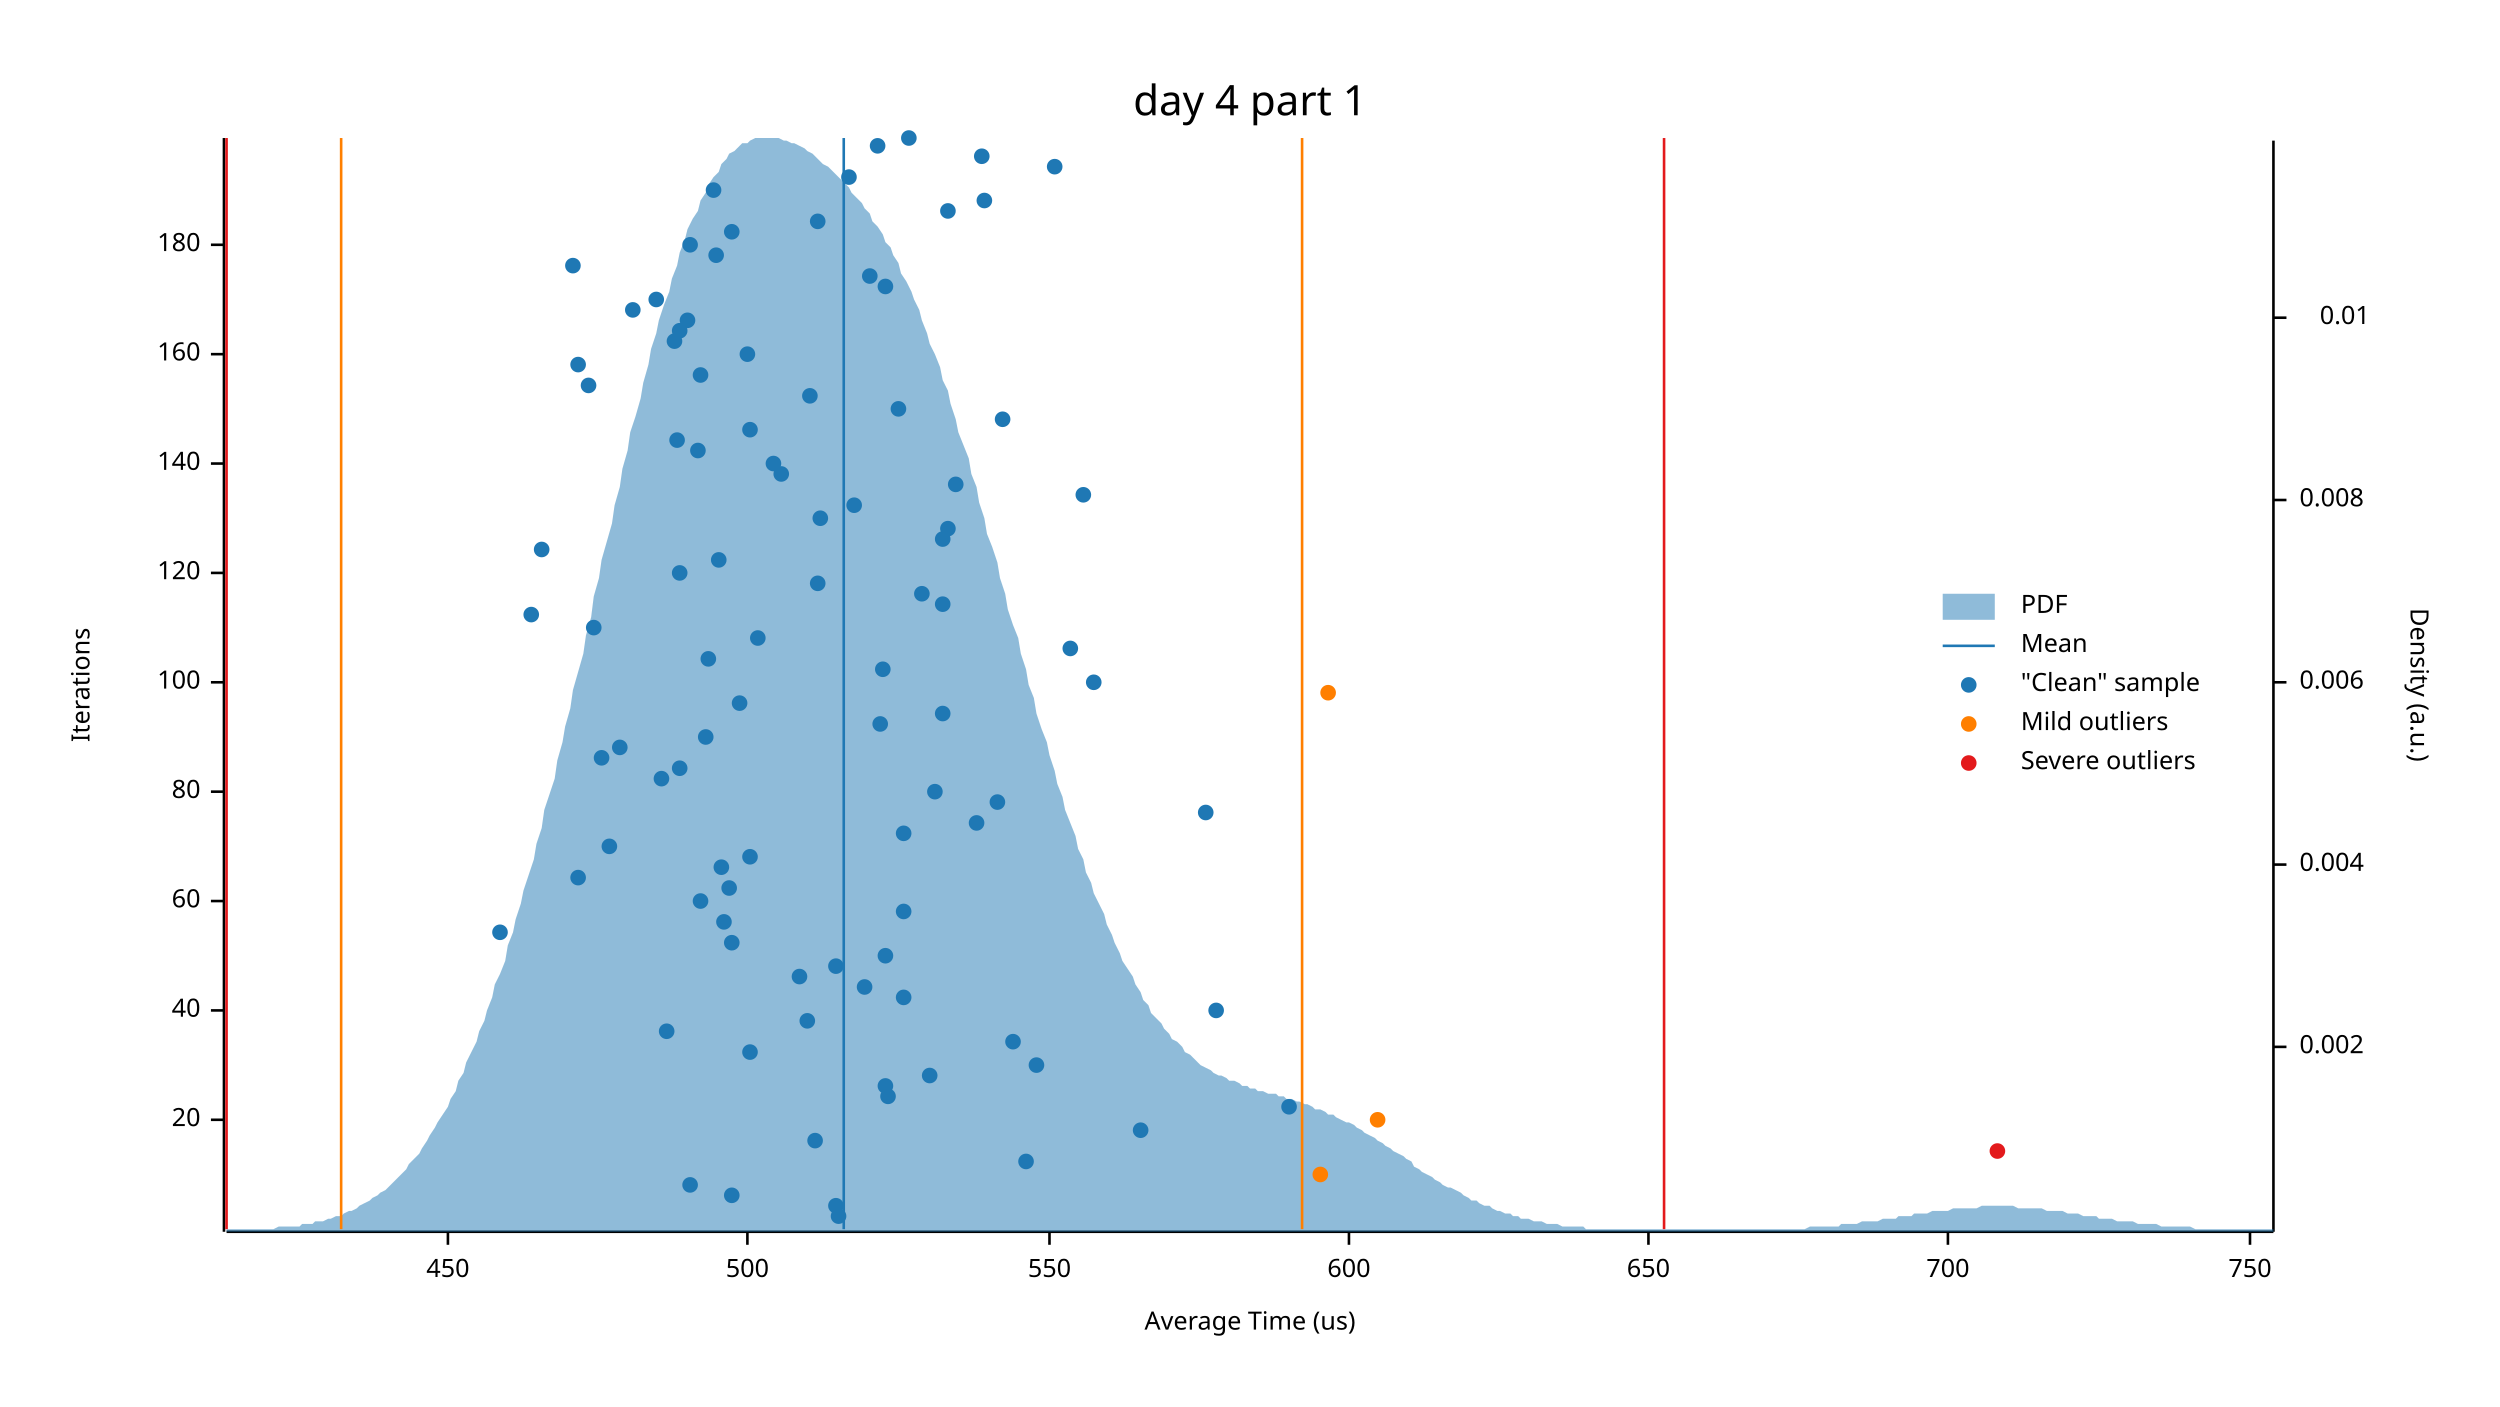
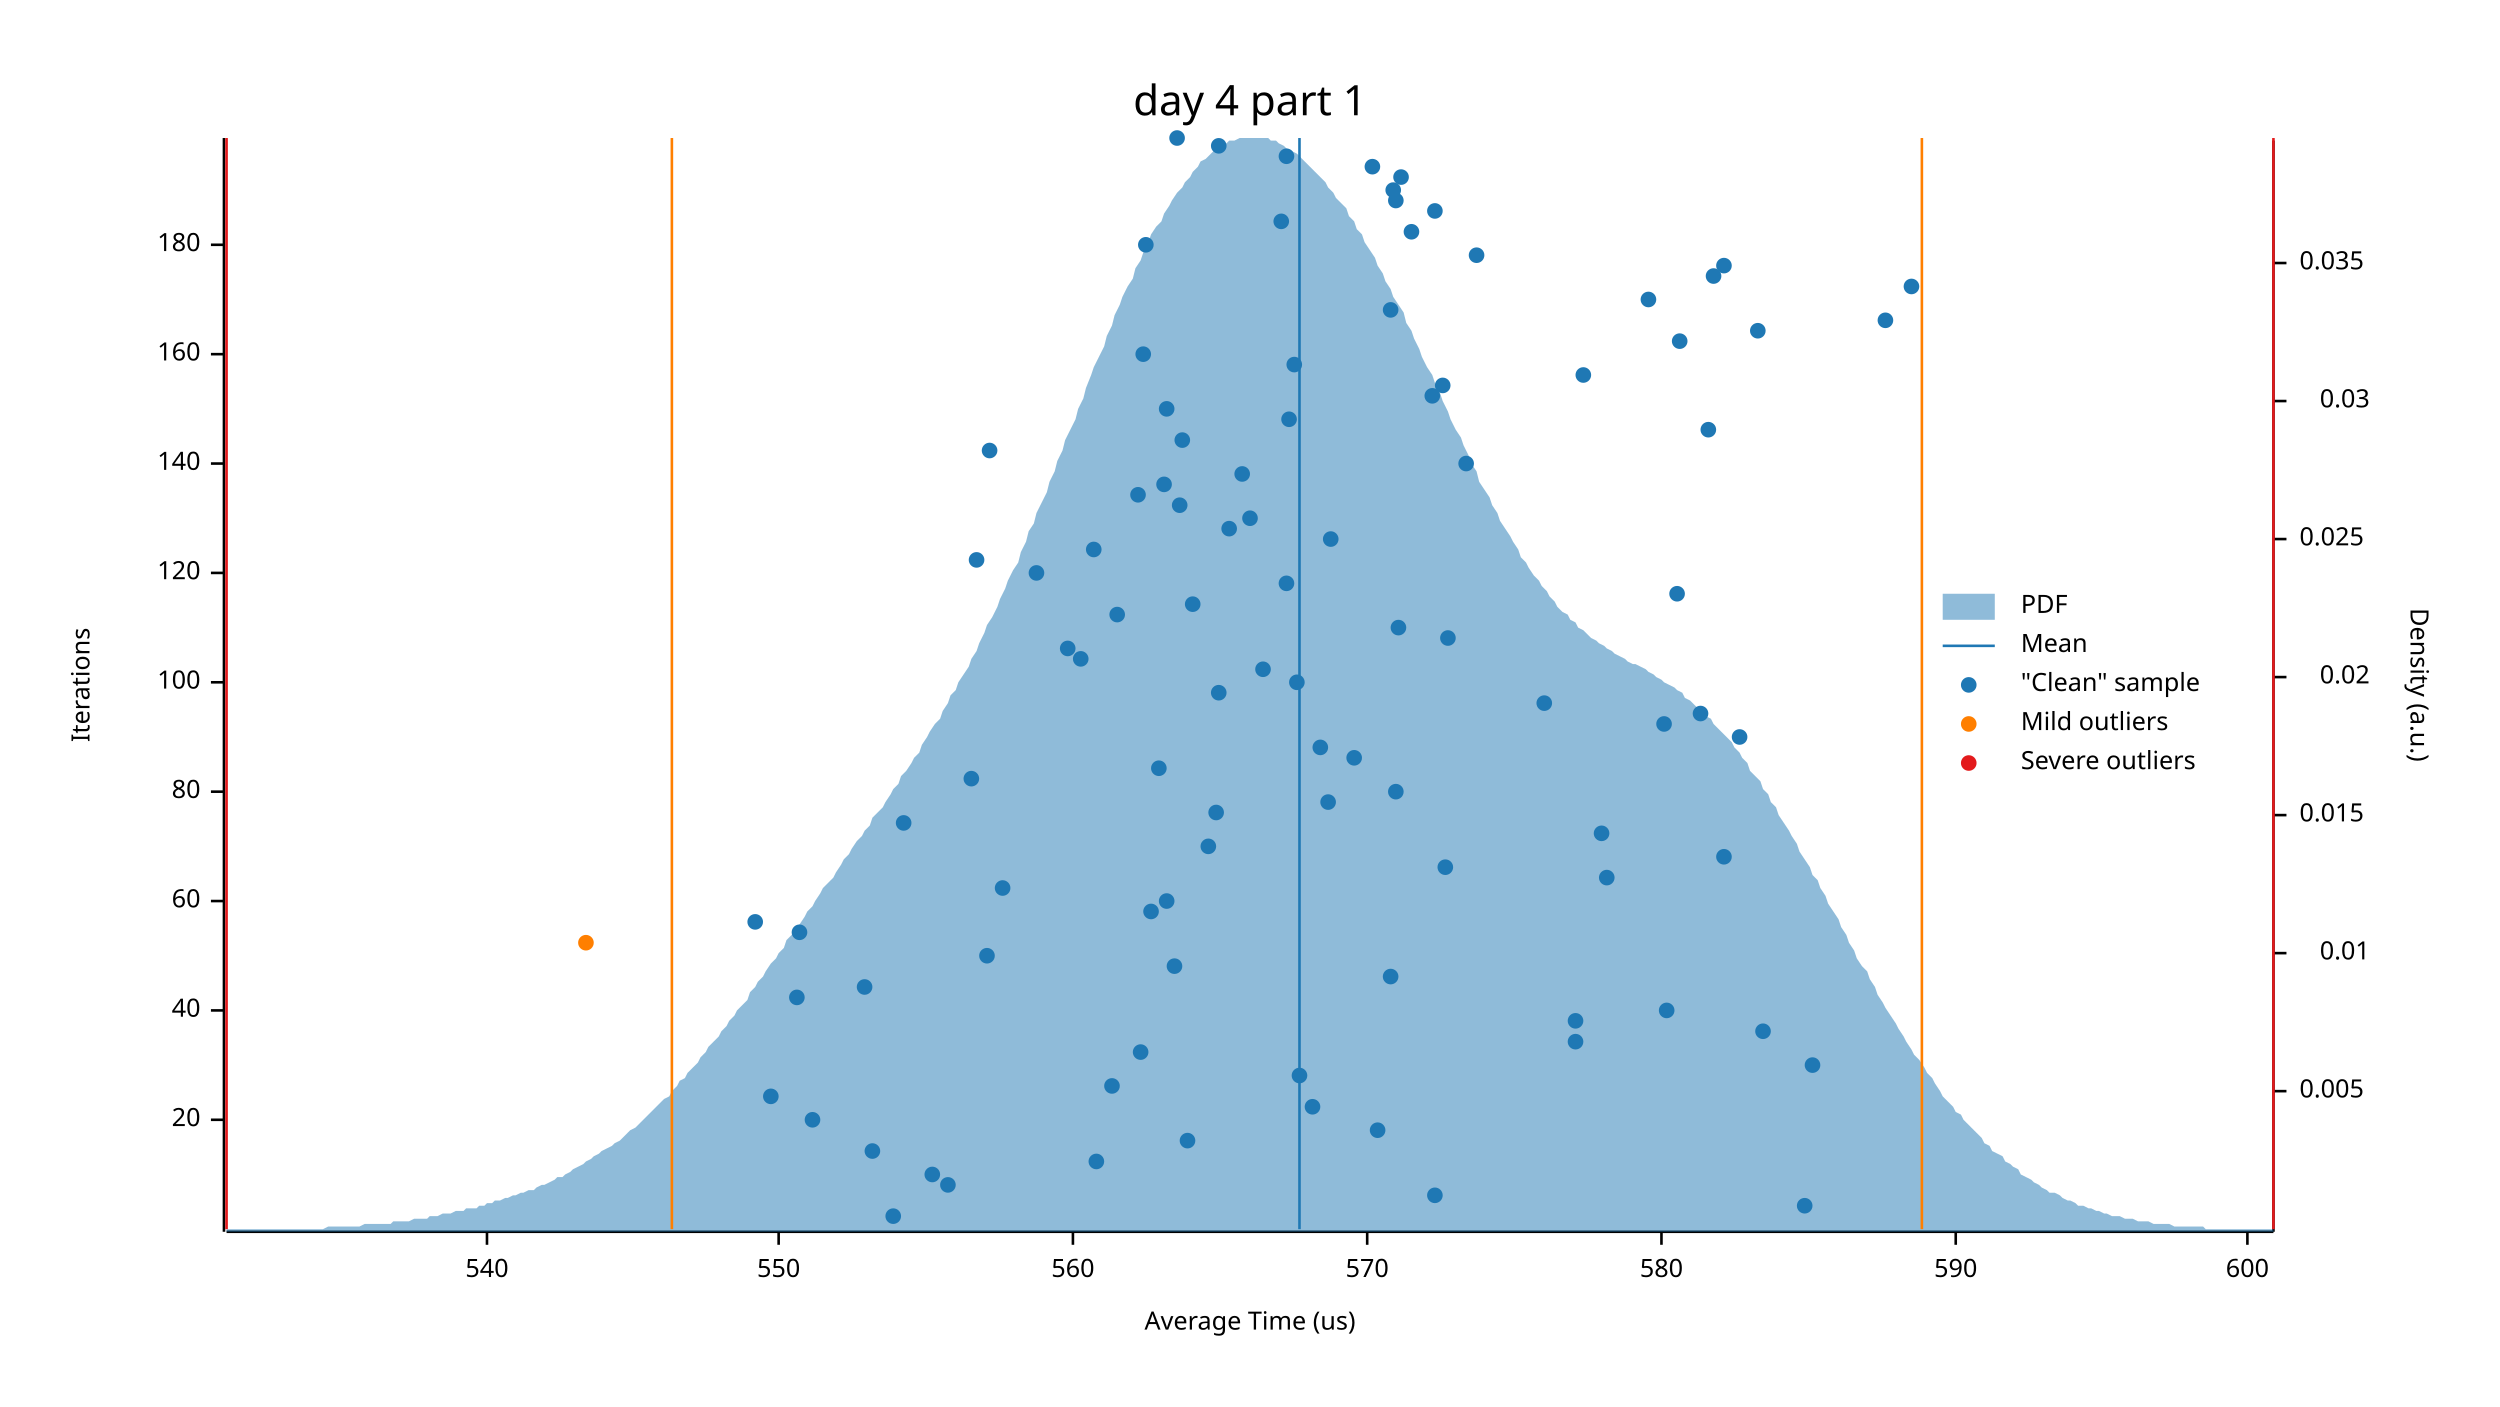
<svg xmlns="http://www.w3.org/2000/svg" width="960" height="540" viewBox="0 0 960 540">
  <text x="480" y="32" dy="0.76em" text-anchor="middle" font-family="sans-serif" font-size="16.129" opacity="1" fill="#000000">
day 4 part 1
</text>
  <text x="27" y="263" dy="0.76em" text-anchor="middle" font-family="sans-serif" font-size="9.677" opacity="1" fill="#000000" transform="rotate(270, 27, 263)">
Iterations
</text>
  <text x="480" y="513" dy="-0.5ex" text-anchor="middle" font-family="sans-serif" font-size="9.677" opacity="1" fill="#000000">
Average Time (us)
</text>
  <polyline fill="none" opacity="1" stroke="#000000" stroke-width="1" points="86,53 86,473 " />
  <text x="77" y="430" dy="0.5ex" text-anchor="end" font-family="sans-serif" font-size="9.677" opacity="1" fill="#000000">
20
</text>
  <polyline fill="none" opacity="1" stroke="#000000" stroke-width="1" points="81,430 86,430 " />
  <text x="77" y="388" dy="0.5ex" text-anchor="end" font-family="sans-serif" font-size="9.677" opacity="1" fill="#000000">
40
</text>
  <polyline fill="none" opacity="1" stroke="#000000" stroke-width="1" points="81,388 86,388 " />
  <text x="77" y="346" dy="0.5ex" text-anchor="end" font-family="sans-serif" font-size="9.677" opacity="1" fill="#000000">
60
</text>
  <polyline fill="none" opacity="1" stroke="#000000" stroke-width="1" points="81,346 86,346 " />
  <text x="77" y="304" dy="0.5ex" text-anchor="end" font-family="sans-serif" font-size="9.677" opacity="1" fill="#000000">
80
</text>
  <polyline fill="none" opacity="1" stroke="#000000" stroke-width="1" points="81,304 86,304 " />
  <text x="77" y="262" dy="0.5ex" text-anchor="end" font-family="sans-serif" font-size="9.677" opacity="1" fill="#000000">
100
</text>
  <polyline fill="none" opacity="1" stroke="#000000" stroke-width="1" points="81,262 86,262 " />
  <text x="77" y="220" dy="0.5ex" text-anchor="end" font-family="sans-serif" font-size="9.677" opacity="1" fill="#000000">
120
</text>
  <polyline fill="none" opacity="1" stroke="#000000" stroke-width="1" points="81,220 86,220 " />
  <text x="77" y="178" dy="0.5ex" text-anchor="end" font-family="sans-serif" font-size="9.677" opacity="1" fill="#000000">
140
</text>
  <polyline fill="none" opacity="1" stroke="#000000" stroke-width="1" points="81,178 86,178 " />
  <text x="77" y="136" dy="0.5ex" text-anchor="end" font-family="sans-serif" font-size="9.677" opacity="1" fill="#000000">
160
</text>
  <polyline fill="none" opacity="1" stroke="#000000" stroke-width="1" points="81,136 86,136 " />
  <text x="77" y="94" dy="0.5ex" text-anchor="end" font-family="sans-serif" font-size="9.677" opacity="1" fill="#000000">
180
</text>
  <polyline fill="none" opacity="1" stroke="#000000" stroke-width="1" points="81,94 86,94 " />
  <polyline fill="none" opacity="1" stroke="#000000" stroke-width="1" points="87,473 873,473 " />
-   <text x="172" y="483" dy="0.76em" text-anchor="middle" font-family="sans-serif" font-size="9.677" opacity="1" fill="#000000">
- 450
- </text>
-   <polyline fill="none" opacity="1" stroke="#000000" stroke-width="1" points="172,473 172,478 " />
-   <text x="287" y="483" dy="0.76em" text-anchor="middle" font-family="sans-serif" font-size="9.677" opacity="1" fill="#000000">
- 500
- </text>
-   <polyline fill="none" opacity="1" stroke="#000000" stroke-width="1" points="287,473 287,478 " />
-   <text x="403" y="483" dy="0.76em" text-anchor="middle" font-family="sans-serif" font-size="9.677" opacity="1" fill="#000000">
+   <text x="187" y="483" dy="0.76em" text-anchor="middle" font-family="sans-serif" font-size="9.677" opacity="1" fill="#000000">
+ 540
+ </text>
+   <polyline fill="none" opacity="1" stroke="#000000" stroke-width="1" points="187,473 187,478 " />
+   <text x="299" y="483" dy="0.76em" text-anchor="middle" font-family="sans-serif" font-size="9.677" opacity="1" fill="#000000">
550
</text>
-   <polyline fill="none" opacity="1" stroke="#000000" stroke-width="1" points="403,473 403,478 " />
-   <text x="518" y="483" dy="0.76em" text-anchor="middle" font-family="sans-serif" font-size="9.677" opacity="1" fill="#000000">
+   <polyline fill="none" opacity="1" stroke="#000000" stroke-width="1" points="299,473 299,478 " />
+   <text x="412" y="483" dy="0.76em" text-anchor="middle" font-family="sans-serif" font-size="9.677" opacity="1" fill="#000000">
+ 560
+ </text>
+   <polyline fill="none" opacity="1" stroke="#000000" stroke-width="1" points="412,473 412,478 " />
+   <text x="525" y="483" dy="0.76em" text-anchor="middle" font-family="sans-serif" font-size="9.677" opacity="1" fill="#000000">
+ 570
+ </text>
+   <polyline fill="none" opacity="1" stroke="#000000" stroke-width="1" points="525,473 525,478 " />
+   <text x="638" y="483" dy="0.76em" text-anchor="middle" font-family="sans-serif" font-size="9.677" opacity="1" fill="#000000">
+ 580
+ </text>
+   <polyline fill="none" opacity="1" stroke="#000000" stroke-width="1" points="638,473 638,478 " />
+   <text x="751" y="483" dy="0.76em" text-anchor="middle" font-family="sans-serif" font-size="9.677" opacity="1" fill="#000000">
+ 590
+ </text>
+   <polyline fill="none" opacity="1" stroke="#000000" stroke-width="1" points="751,473 751,478 " />
+   <text x="863" y="483" dy="0.76em" text-anchor="middle" font-family="sans-serif" font-size="9.677" opacity="1" fill="#000000">
600
</text>
-   <polyline fill="none" opacity="1" stroke="#000000" stroke-width="1" points="518,473 518,478 " />
-   <text x="633" y="483" dy="0.76em" text-anchor="middle" font-family="sans-serif" font-size="9.677" opacity="1" fill="#000000">
- 650
- </text>
-   <polyline fill="none" opacity="1" stroke="#000000" stroke-width="1" points="633,473 633,478 " />
-   <text x="748" y="483" dy="0.76em" text-anchor="middle" font-family="sans-serif" font-size="9.677" opacity="1" fill="#000000">
- 700
- </text>
-   <polyline fill="none" opacity="1" stroke="#000000" stroke-width="1" points="748,473 748,478 " />
-   <text x="864" y="483" dy="0.76em" text-anchor="middle" font-family="sans-serif" font-size="9.677" opacity="1" fill="#000000">
- 750
- </text>
-   <polyline fill="none" opacity="1" stroke="#000000" stroke-width="1" points="864,473 864,478 " />
+   <polyline fill="none" opacity="1" stroke="#000000" stroke-width="1" points="863,473 863,478 " />
  <text x="933" y="263" dy="0.76em" text-anchor="middle" font-family="sans-serif" font-size="9.677" opacity="1" fill="#000000" transform="rotate(90, 933, 263)">
Density (a.u.)
</text>
  <polyline fill="none" opacity="1" stroke="#000000" stroke-width="1" points="873,54 873,473 " />
-   <text x="883" y="402" dy="0.5ex" text-anchor="start" font-family="sans-serif" font-size="9.677" opacity="1" fill="#000000">
- 0.002
- </text>
-   <polyline fill="none" opacity="1" stroke="#000000" stroke-width="1" points="873,402 878,402 " />
-   <text x="883" y="332" dy="0.5ex" text-anchor="start" font-family="sans-serif" font-size="9.677" opacity="1" fill="#000000">
- 0.004
- </text>
-   <polyline fill="none" opacity="1" stroke="#000000" stroke-width="1" points="873,332 878,332 " />
-   <text x="883" y="262" dy="0.5ex" text-anchor="start" font-family="sans-serif" font-size="9.677" opacity="1" fill="#000000">
- 0.006
- </text>
-   <polyline fill="none" opacity="1" stroke="#000000" stroke-width="1" points="873,262 878,262 " />
-   <text x="883" y="192" dy="0.5ex" text-anchor="start" font-family="sans-serif" font-size="9.677" opacity="1" fill="#000000">
- 0.008
- </text>
-   <polyline fill="none" opacity="1" stroke="#000000" stroke-width="1" points="873,192 878,192 " />
-   <text x="910" y="122" dy="0.5ex" text-anchor="end" font-family="sans-serif" font-size="9.677" opacity="1" fill="#000000">
+   <text x="883" y="419" dy="0.5ex" text-anchor="start" font-family="sans-serif" font-size="9.677" opacity="1" fill="#000000">
+ 0.005
+ </text>
+   <polyline fill="none" opacity="1" stroke="#000000" stroke-width="1" points="873,419 878,419 " />
+   <text x="910" y="366" dy="0.5ex" text-anchor="end" font-family="sans-serif" font-size="9.677" opacity="1" fill="#000000">
0.01
</text>
-   <polyline fill="none" opacity="1" stroke="#000000" stroke-width="1" points="873,122 878,122 " />
-   <polygon opacity="0.5" fill="#1F78B4" points="87,472 88,472 90,472 91,472 93,472 94,472 96,472 98,472 99,472 101,472 102,472 104,472 105,472 107,471 109,471 110,471 112,471 113,471 115,471 116,470 118,470 120,470 121,469 123,469 124,469 126,468 127,468 129,467 131,467 132,466 134,465 135,465 137,464 138,463 140,462 142,461 143,460 145,459 146,458 148,457 150,455 151,454 153,452 154,451 156,449 157,447 159,445 161,443 162,441 164,438 165,436 167,433 168,431 170,428 172,425 173,422 175,419 176,415 178,412 179,408 181,404 183,400 184,396 186,392 187,388 189,383 190,378 192,374 194,369 195,363 197,358 198,353 200,347 201,342 203,336 205,330 206,324 208,318 209,311 211,305 213,299 214,292 216,285 217,279 219,272 220,265 222,258 224,251 225,244 227,237 228,229 230,222 231,215 233,208 235,201 236,194 238,187 239,180 241,173 242,166 244,160 246,153 247,147 249,140 250,134 252,128 253,123 255,117 257,112 258,107 260,102 261,97 263,92 264,88 266,84 268,81 269,77 271,74 272,71 274,68 276,66 277,63 279,61 280,59 282,58 283,57 285,55 287,55 288,54 290,53 291,53 293,53 294,53 296,53 298,53 299,53 301,54 302,54 304,55 305,55 307,56 309,57 310,58 312,59 313,60 315,62 316,63 318,64 320,66 321,67 323,69 324,70 326,72 327,74 329,76 331,78 332,80 334,82 335,85 337,87 339,90 340,93 342,95 343,98 345,101 346,105 348,108 350,112 351,115 353,119 354,123 356,128 357,132 359,136 361,141 362,146 364,150 365,155 367,161 368,166 370,171 372,176 373,182 375,187 376,193 378,199 379,205 381,210 383,216 384,222 386,228 387,234 389,240 391,245 392,251 394,257 395,263 397,268 398,274 400,280 402,285 403,290 405,296 406,301 408,306 409,311 411,316 413,321 414,326 416,330 417,335 419,339 420,343 422,347 424,351 425,355 427,359 428,362 430,366 431,369 433,372 435,375 436,378 438,381 439,384 441,386 442,389 444,391 446,393 447,395 449,397 450,399 452,400 454,402 455,404 457,405 458,406 460,408 461,409 463,410 465,411 466,412 468,413 469,413 471,414 472,415 474,415 476,416 477,417 479,417 480,418 482,418 483,419 485,419 487,420 488,420 490,420 491,421 493,421 494,422 496,422 498,423 499,423 501,424 502,424 504,425 505,426 507,426 509,427 510,428 512,428 513,429 515,430 517,431 518,431 520,432 521,433 523,434 524,435 526,436 528,437 529,438 531,439 532,440 534,441 535,442 537,443 539,444 540,445 542,446 543,448 545,449 546,450 548,451 550,452 551,453 553,454 554,455 556,456 557,456 559,457 561,458 562,459 564,460 565,461 567,461 568,462 570,463 572,463 573,464 575,465 576,465 578,466 580,466 581,467 583,467 584,468 586,468 587,468 589,469 591,469 592,469 594,470 595,470 597,470 598,470 600,471 602,471 603,471 605,471 606,471 608,471 609,472 611,472 613,472 614,472 616,472 617,472 619,472 620,472 622,472 624,472 625,472 627,472 628,472 630,472 632,472 633,472 635,472 636,472 638,472 639,472 641,472 643,472 644,472 646,472 647,472 649,472 650,472 652,472 654,472 655,472 657,472 658,472 660,472 661,472 663,472 665,472 666,472 668,472 669,472 671,472 672,472 674,472 676,472 677,472 679,472 680,472 682,472 683,472 685,472 687,472 688,472 690,472 691,472 693,472 695,471 696,471 698,471 699,471 701,471 702,471 704,471 706,471 707,470 709,470 710,470 712,470 713,470 715,469 717,469 718,469 720,469 721,469 723,468 724,468 726,468 728,468 729,467 731,467 732,467 734,467 735,466 737,466 739,466 740,466 742,465 743,465 745,465 746,465 748,465 750,464 751,464 753,464 754,464 756,464 758,464 759,464 761,463 762,463 764,463 765,463 767,463 769,463 770,463 772,463 773,463 775,464 776,464 778,464 780,464 781,464 783,464 784,464 786,465 787,465 789,465 791,465 792,465 794,466 795,466 797,466 798,466 800,467 802,467 803,467 805,467 806,468 808,468 809,468 811,468 813,469 814,469 816,469 817,469 819,469 821,470 822,470 824,470 825,470 827,470 828,470 830,471 832,471 833,471 835,471 836,471 838,471 839,471 841,471 843,472 844,472 846,472 847,472 849,472 850,472 852,472 854,472 855,472 857,472 858,472 860,472 861,472 863,472 865,472 866,472 868,472 869,472 871,472 873,472 873,473 87,473 " />
-   <polyline fill="none" opacity="1" stroke="#1F78B4" stroke-width="1" points="324,472 324,53 " />
-   <polyline fill="none" opacity="1" stroke="#FF7F00" stroke-width="1" points="131,472 131,53 " />
-   <polyline fill="none" opacity="1" stroke="#FF7F00" stroke-width="1" points="500,472 500,53 " />
+   <polyline fill="none" opacity="1" stroke="#000000" stroke-width="1" points="873,366 878,366 " />
+   <text x="883" y="313" dy="0.5ex" text-anchor="start" font-family="sans-serif" font-size="9.677" opacity="1" fill="#000000">
+ 0.015
+ </text>
+   <polyline fill="none" opacity="1" stroke="#000000" stroke-width="1" points="873,313 878,313 " />
+   <text x="910" y="260" dy="0.5ex" text-anchor="end" font-family="sans-serif" font-size="9.677" opacity="1" fill="#000000">
+ 0.02
+ </text>
+   <polyline fill="none" opacity="1" stroke="#000000" stroke-width="1" points="873,260 878,260 " />
+   <text x="883" y="207" dy="0.5ex" text-anchor="start" font-family="sans-serif" font-size="9.677" opacity="1" fill="#000000">
+ 0.025
+ </text>
+   <polyline fill="none" opacity="1" stroke="#000000" stroke-width="1" points="873,207 878,207 " />
+   <text x="910" y="154" dy="0.5ex" text-anchor="end" font-family="sans-serif" font-size="9.677" opacity="1" fill="#000000">
+ 0.03
+ </text>
+   <polyline fill="none" opacity="1" stroke="#000000" stroke-width="1" points="873,154 878,154 " />
+   <text x="883" y="101" dy="0.5ex" text-anchor="start" font-family="sans-serif" font-size="9.677" opacity="1" fill="#000000">
+ 0.035
+ </text>
+   <polyline fill="none" opacity="1" stroke="#000000" stroke-width="1" points="873,101 878,101 " />
+   <polygon opacity="0.5" fill="#1F78B4" points="87,472 88,472 90,472 91,472 93,472 94,472 96,472 98,472 99,472 101,472 102,472 104,472 105,472 107,472 109,472 110,472 112,472 113,472 115,472 116,472 118,472 120,472 121,472 123,472 124,472 126,471 127,471 129,471 131,471 132,471 134,471 135,471 137,471 138,471 140,470 142,470 143,470 145,470 146,470 148,470 150,470 151,469 153,469 154,469 156,469 157,469 159,468 161,468 162,468 164,468 165,467 167,467 168,467 170,466 172,466 173,466 175,465 176,465 178,465 179,464 181,464 183,464 184,463 186,463 187,462 189,462 190,461 192,461 194,460 195,460 197,459 198,459 200,458 201,458 203,457 205,457 206,456 208,455 209,455 211,454 213,453 214,452 216,452 217,451 219,450 220,449 222,448 224,447 225,446 227,445 228,444 230,443 231,442 233,441 235,440 236,439 238,438 239,437 241,435 242,434 244,433 246,431 247,430 249,428 250,427 252,425 253,424 255,422 257,421 258,419 260,417 261,415 263,414 264,412 266,410 268,408 269,406 271,404 272,402 274,400 276,398 277,396 279,394 280,392 282,390 283,388 285,386 287,384 288,381 290,379 291,377 293,375 294,373 296,370 298,368 299,366 301,364 302,361 304,359 305,357 307,355 309,352 310,350 312,348 313,346 315,343 316,341 318,339 320,337 321,335 323,332 324,330 326,328 327,326 329,323 331,321 332,319 334,317 335,314 337,312 339,310 340,308 342,305 343,303 345,301 346,298 348,296 350,293 351,291 353,289 354,286 356,283 357,281 359,278 361,276 362,273 364,270 365,267 367,265 368,262 370,259 372,256 373,253 375,250 376,247 378,243 379,240 381,237 383,233 384,230 386,226 387,223 389,219 391,216 392,212 394,208 395,204 397,201 398,197 400,193 402,189 403,185 405,181 406,177 408,173 409,169 411,165 413,161 414,157 416,153 417,149 419,144 420,141 422,137 424,133 425,129 427,125 428,121 430,117 431,114 433,110 435,107 436,103 438,100 439,97 441,93 442,90 444,87 446,85 447,82 449,79 450,77 452,74 454,72 455,70 457,68 458,66 460,64 461,62 463,61 465,59 466,58 468,57 469,56 471,55 472,54 474,54 476,53 477,53 479,53 480,53 482,53 483,53 485,53 487,53 488,54 490,54 491,55 493,56 494,57 496,58 498,59 499,60 501,62 502,63 504,65 505,66 507,68 509,70 510,72 512,74 513,76 515,78 517,80 518,83 520,85 521,88 523,90 524,93 526,96 528,99 529,102 531,105 532,108 534,111 535,114 537,117 539,120 540,124 542,127 543,130 545,134 546,137 548,141 550,144 551,147 553,151 554,154 556,158 557,161 559,165 561,168 562,171 564,175 565,178 567,181 568,185 570,188 572,191 573,194 575,197 576,200 578,203 580,206 581,208 583,211 584,214 586,216 587,218 589,221 591,223 592,225 594,227 595,229 597,231 598,233 600,235 602,236 603,238 605,239 606,241 608,242 609,243 611,245 613,246 614,247 616,248 617,249 619,250 620,251 622,252 624,253 625,254 627,255 628,255 630,256 632,257 633,258 635,259 636,260 638,261 639,262 641,263 643,264 644,265 646,266 647,268 649,269 650,270 652,272 654,273 655,275 657,276 658,278 660,280 661,281 663,283 665,285 666,287 668,289 669,291 671,293 672,296 674,298 676,300 677,303 679,305 680,308 682,310 683,313 685,316 687,319 688,321 690,324 691,327 693,330 695,333 696,336 698,338 699,341 701,344 702,347 704,350 706,353 707,356 709,359 710,362 712,365 713,368 715,371 717,373 718,376 720,379 721,382 723,385 724,387 726,390 728,393 729,395 731,398 732,400 734,403 735,405 737,407 739,410 740,412 742,414 743,416 745,419 746,421 748,423 750,425 751,427 753,428 754,430 756,432 758,434 759,435 761,437 762,439 764,440 765,442 767,443 769,444 770,446 772,447 773,448 775,449 776,451 778,452 780,453 781,454 783,455 784,456 786,457 787,458 789,458 791,459 792,460 794,461 795,461 797,462 798,463 800,463 802,464 803,464 805,465 806,465 808,466 809,466 811,467 813,467 814,467 816,468 817,468 819,468 821,469 822,469 824,469 825,469 827,470 828,470 830,470 832,470 833,470 835,471 836,471 838,471 839,471 841,471 843,471 844,471 846,471 847,472 849,472 850,472 852,472 854,472 855,472 857,472 858,472 860,472 861,472 863,472 865,472 866,472 868,472 869,472 871,472 873,472 873,473 87,473 " />
+   <polyline fill="none" opacity="1" stroke="#1F78B4" stroke-width="1" points="499,472 499,53 " />
+   <polyline fill="none" opacity="1" stroke="#FF7F00" stroke-width="1" points="258,472 258,53 " />
+   <polyline fill="none" opacity="1" stroke="#FF7F00" stroke-width="1" points="738,472 738,53 " />
  <polyline fill="none" opacity="1" stroke="#E31A1C" stroke-width="1" points="87,472 87,53 " />
-   <polyline fill="none" opacity="1" stroke="#E31A1C" stroke-width="1" points="639,472 639,53 " />
-   <circle cx="322" cy="467" r="3" opacity="1" fill="#1F78B4" stroke="none" />
-   <circle cx="321" cy="463" r="3" opacity="1" fill="#1F78B4" stroke="none" />
-   <circle cx="281" cy="459" r="3" opacity="1" fill="#1F78B4" stroke="none" />
-   <circle cx="265" cy="455" r="3" opacity="1" fill="#1F78B4" stroke="none" />
-   <circle cx="394" cy="446" r="3" opacity="1" fill="#1F78B4" stroke="none" />
-   <circle cx="313" cy="438" r="3" opacity="1" fill="#1F78B4" stroke="none" />
-   <circle cx="438" cy="434" r="3" opacity="1" fill="#1F78B4" stroke="none" />
-   <circle cx="495" cy="425" r="3" opacity="1" fill="#1F78B4" stroke="none" />
-   <circle cx="341" cy="421" r="3" opacity="1" fill="#1F78B4" stroke="none" />
-   <circle cx="340" cy="417" r="3" opacity="1" fill="#1F78B4" stroke="none" />
-   <circle cx="357" cy="413" r="3" opacity="1" fill="#1F78B4" stroke="none" />
-   <circle cx="398" cy="409" r="3" opacity="1" fill="#1F78B4" stroke="none" />
-   <circle cx="288" cy="404" r="3" opacity="1" fill="#1F78B4" stroke="none" />
-   <circle cx="389" cy="400" r="3" opacity="1" fill="#1F78B4" stroke="none" />
-   <circle cx="256" cy="396" r="3" opacity="1" fill="#1F78B4" stroke="none" />
-   <circle cx="310" cy="392" r="3" opacity="1" fill="#1F78B4" stroke="none" />
-   <circle cx="467" cy="388" r="3" opacity="1" fill="#1F78B4" stroke="none" />
-   <circle cx="347" cy="383" r="3" opacity="1" fill="#1F78B4" stroke="none" />
+   <polyline fill="none" opacity="1" stroke="#E31A1C" stroke-width="1" points="873,472 873,53 " />
+   <circle cx="343" cy="467" r="3" opacity="1" fill="#1F78B4" stroke="none" />
+   <circle cx="693" cy="463" r="3" opacity="1" fill="#1F78B4" stroke="none" />
+   <circle cx="551" cy="459" r="3" opacity="1" fill="#1F78B4" stroke="none" />
+   <circle cx="364" cy="455" r="3" opacity="1" fill="#1F78B4" stroke="none" />
+   <circle cx="358" cy="451" r="3" opacity="1" fill="#1F78B4" stroke="none" />
+   <circle cx="421" cy="446" r="3" opacity="1" fill="#1F78B4" stroke="none" />
+   <circle cx="335" cy="442" r="3" opacity="1" fill="#1F78B4" stroke="none" />
+   <circle cx="456" cy="438" r="3" opacity="1" fill="#1F78B4" stroke="none" />
+   <circle cx="529" cy="434" r="3" opacity="1" fill="#1F78B4" stroke="none" />
+   <circle cx="312" cy="430" r="3" opacity="1" fill="#1F78B4" stroke="none" />
+   <circle cx="504" cy="425" r="3" opacity="1" fill="#1F78B4" stroke="none" />
+   <circle cx="296" cy="421" r="3" opacity="1" fill="#1F78B4" stroke="none" />
+   <circle cx="427" cy="417" r="3" opacity="1" fill="#1F78B4" stroke="none" />
+   <circle cx="499" cy="413" r="3" opacity="1" fill="#1F78B4" stroke="none" />
+   <circle cx="696" cy="409" r="3" opacity="1" fill="#1F78B4" stroke="none" />
+   <circle cx="438" cy="404" r="3" opacity="1" fill="#1F78B4" stroke="none" />
+   <circle cx="605" cy="400" r="3" opacity="1" fill="#1F78B4" stroke="none" />
+   <circle cx="677" cy="396" r="3" opacity="1" fill="#1F78B4" stroke="none" />
+   <circle cx="605" cy="392" r="3" opacity="1" fill="#1F78B4" stroke="none" />
+   <circle cx="640" cy="388" r="3" opacity="1" fill="#1F78B4" stroke="none" />
+   <circle cx="306" cy="383" r="3" opacity="1" fill="#1F78B4" stroke="none" />
  <circle cx="332" cy="379" r="3" opacity="1" fill="#1F78B4" stroke="none" />
-   <circle cx="307" cy="375" r="3" opacity="1" fill="#1F78B4" stroke="none" />
-   <circle cx="321" cy="371" r="3" opacity="1" fill="#1F78B4" stroke="none" />
-   <circle cx="340" cy="367" r="3" opacity="1" fill="#1F78B4" stroke="none" />
-   <circle cx="281" cy="362" r="3" opacity="1" fill="#1F78B4" stroke="none" />
-   <circle cx="192" cy="358" r="3" opacity="1" fill="#1F78B4" stroke="none" />
-   <circle cx="278" cy="354" r="3" opacity="1" fill="#1F78B4" stroke="none" />
-   <circle cx="347" cy="350" r="3" opacity="1" fill="#1F78B4" stroke="none" />
-   <circle cx="269" cy="346" r="3" opacity="1" fill="#1F78B4" stroke="none" />
-   <circle cx="280" cy="341" r="3" opacity="1" fill="#1F78B4" stroke="none" />
-   <circle cx="222" cy="337" r="3" opacity="1" fill="#1F78B4" stroke="none" />
-   <circle cx="277" cy="333" r="3" opacity="1" fill="#1F78B4" stroke="none" />
-   <circle cx="288" cy="329" r="3" opacity="1" fill="#1F78B4" stroke="none" />
-   <circle cx="234" cy="325" r="3" opacity="1" fill="#1F78B4" stroke="none" />
-   <circle cx="347" cy="320" r="3" opacity="1" fill="#1F78B4" stroke="none" />
-   <circle cx="375" cy="316" r="3" opacity="1" fill="#1F78B4" stroke="none" />
-   <circle cx="463" cy="312" r="3" opacity="1" fill="#1F78B4" stroke="none" />
-   <circle cx="383" cy="308" r="3" opacity="1" fill="#1F78B4" stroke="none" />
-   <circle cx="359" cy="304" r="3" opacity="1" fill="#1F78B4" stroke="none" />
-   <circle cx="254" cy="299" r="3" opacity="1" fill="#1F78B4" stroke="none" />
-   <circle cx="261" cy="295" r="3" opacity="1" fill="#1F78B4" stroke="none" />
-   <circle cx="231" cy="291" r="3" opacity="1" fill="#1F78B4" stroke="none" />
-   <circle cx="238" cy="287" r="3" opacity="1" fill="#1F78B4" stroke="none" />
-   <circle cx="271" cy="283" r="3" opacity="1" fill="#1F78B4" stroke="none" />
-   <circle cx="338" cy="278" r="3" opacity="1" fill="#1F78B4" stroke="none" />
-   <circle cx="362" cy="274" r="3" opacity="1" fill="#1F78B4" stroke="none" />
-   <circle cx="284" cy="270" r="3" opacity="1" fill="#1F78B4" stroke="none" />
-   <circle cx="420" cy="262" r="3" opacity="1" fill="#1F78B4" stroke="none" />
-   <circle cx="339" cy="257" r="3" opacity="1" fill="#1F78B4" stroke="none" />
-   <circle cx="272" cy="253" r="3" opacity="1" fill="#1F78B4" stroke="none" />
-   <circle cx="411" cy="249" r="3" opacity="1" fill="#1F78B4" stroke="none" />
-   <circle cx="291" cy="245" r="3" opacity="1" fill="#1F78B4" stroke="none" />
-   <circle cx="228" cy="241" r="3" opacity="1" fill="#1F78B4" stroke="none" />
-   <circle cx="204" cy="236" r="3" opacity="1" fill="#1F78B4" stroke="none" />
-   <circle cx="362" cy="232" r="3" opacity="1" fill="#1F78B4" stroke="none" />
-   <circle cx="354" cy="228" r="3" opacity="1" fill="#1F78B4" stroke="none" />
-   <circle cx="314" cy="224" r="3" opacity="1" fill="#1F78B4" stroke="none" />
-   <circle cx="261" cy="220" r="3" opacity="1" fill="#1F78B4" stroke="none" />
-   <circle cx="276" cy="215" r="3" opacity="1" fill="#1F78B4" stroke="none" />
-   <circle cx="208" cy="211" r="3" opacity="1" fill="#1F78B4" stroke="none" />
-   <circle cx="362" cy="207" r="3" opacity="1" fill="#1F78B4" stroke="none" />
-   <circle cx="364" cy="203" r="3" opacity="1" fill="#1F78B4" stroke="none" />
-   <circle cx="315" cy="199" r="3" opacity="1" fill="#1F78B4" stroke="none" />
-   <circle cx="328" cy="194" r="3" opacity="1" fill="#1F78B4" stroke="none" />
-   <circle cx="416" cy="190" r="3" opacity="1" fill="#1F78B4" stroke="none" />
-   <circle cx="367" cy="186" r="3" opacity="1" fill="#1F78B4" stroke="none" />
-   <circle cx="300" cy="182" r="3" opacity="1" fill="#1F78B4" stroke="none" />
-   <circle cx="297" cy="178" r="3" opacity="1" fill="#1F78B4" stroke="none" />
-   <circle cx="268" cy="173" r="3" opacity="1" fill="#1F78B4" stroke="none" />
-   <circle cx="260" cy="169" r="3" opacity="1" fill="#1F78B4" stroke="none" />
-   <circle cx="288" cy="165" r="3" opacity="1" fill="#1F78B4" stroke="none" />
-   <circle cx="385" cy="161" r="3" opacity="1" fill="#1F78B4" stroke="none" />
-   <circle cx="345" cy="157" r="3" opacity="1" fill="#1F78B4" stroke="none" />
-   <circle cx="311" cy="152" r="3" opacity="1" fill="#1F78B4" stroke="none" />
-   <circle cx="226" cy="148" r="3" opacity="1" fill="#1F78B4" stroke="none" />
-   <circle cx="269" cy="144" r="3" opacity="1" fill="#1F78B4" stroke="none" />
-   <circle cx="222" cy="140" r="3" opacity="1" fill="#1F78B4" stroke="none" />
-   <circle cx="287" cy="136" r="3" opacity="1" fill="#1F78B4" stroke="none" />
-   <circle cx="259" cy="131" r="3" opacity="1" fill="#1F78B4" stroke="none" />
-   <circle cx="261" cy="127" r="3" opacity="1" fill="#1F78B4" stroke="none" />
-   <circle cx="264" cy="123" r="3" opacity="1" fill="#1F78B4" stroke="none" />
-   <circle cx="243" cy="119" r="3" opacity="1" fill="#1F78B4" stroke="none" />
-   <circle cx="252" cy="115" r="3" opacity="1" fill="#1F78B4" stroke="none" />
-   <circle cx="340" cy="110" r="3" opacity="1" fill="#1F78B4" stroke="none" />
-   <circle cx="334" cy="106" r="3" opacity="1" fill="#1F78B4" stroke="none" />
-   <circle cx="220" cy="102" r="3" opacity="1" fill="#1F78B4" stroke="none" />
-   <circle cx="275" cy="98" r="3" opacity="1" fill="#1F78B4" stroke="none" />
-   <circle cx="265" cy="94" r="3" opacity="1" fill="#1F78B4" stroke="none" />
-   <circle cx="281" cy="89" r="3" opacity="1" fill="#1F78B4" stroke="none" />
-   <circle cx="314" cy="85" r="3" opacity="1" fill="#1F78B4" stroke="none" />
-   <circle cx="364" cy="81" r="3" opacity="1" fill="#1F78B4" stroke="none" />
-   <circle cx="378" cy="77" r="3" opacity="1" fill="#1F78B4" stroke="none" />
-   <circle cx="274" cy="73" r="3" opacity="1" fill="#1F78B4" stroke="none" />
-   <circle cx="326" cy="68" r="3" opacity="1" fill="#1F78B4" stroke="none" />
-   <circle cx="405" cy="64" r="3" opacity="1" fill="#1F78B4" stroke="none" />
-   <circle cx="377" cy="60" r="3" opacity="1" fill="#1F78B4" stroke="none" />
-   <circle cx="337" cy="56" r="3" opacity="1" fill="#1F78B4" stroke="none" />
-   <circle cx="349" cy="53" r="3" opacity="1" fill="#1F78B4" stroke="none" />
-   <circle cx="507" cy="451" r="3" opacity="1" fill="#FF7F00" stroke="none" />
-   <circle cx="529" cy="430" r="3" opacity="1" fill="#FF7F00" stroke="none" />
-   <circle cx="510" cy="266" r="3" opacity="1" fill="#FF7F00" stroke="none" />
-   <circle cx="767" cy="442" r="3" opacity="1" fill="#E31A1C" stroke="none" />
+   <circle cx="534" cy="375" r="3" opacity="1" fill="#1F78B4" stroke="none" />
+   <circle cx="451" cy="371" r="3" opacity="1" fill="#1F78B4" stroke="none" />
+   <circle cx="379" cy="367" r="3" opacity="1" fill="#1F78B4" stroke="none" />
+   <circle cx="307" cy="358" r="3" opacity="1" fill="#1F78B4" stroke="none" />
+   <circle cx="290" cy="354" r="3" opacity="1" fill="#1F78B4" stroke="none" />
+   <circle cx="442" cy="350" r="3" opacity="1" fill="#1F78B4" stroke="none" />
+   <circle cx="448" cy="346" r="3" opacity="1" fill="#1F78B4" stroke="none" />
+   <circle cx="385" cy="341" r="3" opacity="1" fill="#1F78B4" stroke="none" />
+   <circle cx="617" cy="337" r="3" opacity="1" fill="#1F78B4" stroke="none" />
+   <circle cx="555" cy="333" r="3" opacity="1" fill="#1F78B4" stroke="none" />
+   <circle cx="662" cy="329" r="3" opacity="1" fill="#1F78B4" stroke="none" />
+   <circle cx="464" cy="325" r="3" opacity="1" fill="#1F78B4" stroke="none" />
+   <circle cx="615" cy="320" r="3" opacity="1" fill="#1F78B4" stroke="none" />
+   <circle cx="347" cy="316" r="3" opacity="1" fill="#1F78B4" stroke="none" />
+   <circle cx="467" cy="312" r="3" opacity="1" fill="#1F78B4" stroke="none" />
+   <circle cx="510" cy="308" r="3" opacity="1" fill="#1F78B4" stroke="none" />
+   <circle cx="536" cy="304" r="3" opacity="1" fill="#1F78B4" stroke="none" />
+   <circle cx="373" cy="299" r="3" opacity="1" fill="#1F78B4" stroke="none" />
+   <circle cx="445" cy="295" r="3" opacity="1" fill="#1F78B4" stroke="none" />
+   <circle cx="520" cy="291" r="3" opacity="1" fill="#1F78B4" stroke="none" />
+   <circle cx="507" cy="287" r="3" opacity="1" fill="#1F78B4" stroke="none" />
+   <circle cx="668" cy="283" r="3" opacity="1" fill="#1F78B4" stroke="none" />
+   <circle cx="639" cy="278" r="3" opacity="1" fill="#1F78B4" stroke="none" />
+   <circle cx="653" cy="274" r="3" opacity="1" fill="#1F78B4" stroke="none" />
+   <circle cx="593" cy="270" r="3" opacity="1" fill="#1F78B4" stroke="none" />
+   <circle cx="468" cy="266" r="3" opacity="1" fill="#1F78B4" stroke="none" />
+   <circle cx="498" cy="262" r="3" opacity="1" fill="#1F78B4" stroke="none" />
+   <circle cx="485" cy="257" r="3" opacity="1" fill="#1F78B4" stroke="none" />
+   <circle cx="415" cy="253" r="3" opacity="1" fill="#1F78B4" stroke="none" />
+   <circle cx="410" cy="249" r="3" opacity="1" fill="#1F78B4" stroke="none" />
+   <circle cx="556" cy="245" r="3" opacity="1" fill="#1F78B4" stroke="none" />
+   <circle cx="537" cy="241" r="3" opacity="1" fill="#1F78B4" stroke="none" />
+   <circle cx="429" cy="236" r="3" opacity="1" fill="#1F78B4" stroke="none" />
+   <circle cx="458" cy="232" r="3" opacity="1" fill="#1F78B4" stroke="none" />
+   <circle cx="644" cy="228" r="3" opacity="1" fill="#1F78B4" stroke="none" />
+   <circle cx="494" cy="224" r="3" opacity="1" fill="#1F78B4" stroke="none" />
+   <circle cx="398" cy="220" r="3" opacity="1" fill="#1F78B4" stroke="none" />
+   <circle cx="375" cy="215" r="3" opacity="1" fill="#1F78B4" stroke="none" />
+   <circle cx="420" cy="211" r="3" opacity="1" fill="#1F78B4" stroke="none" />
+   <circle cx="511" cy="207" r="3" opacity="1" fill="#1F78B4" stroke="none" />
+   <circle cx="472" cy="203" r="3" opacity="1" fill="#1F78B4" stroke="none" />
+   <circle cx="480" cy="199" r="3" opacity="1" fill="#1F78B4" stroke="none" />
+   <circle cx="453" cy="194" r="3" opacity="1" fill="#1F78B4" stroke="none" />
+   <circle cx="437" cy="190" r="3" opacity="1" fill="#1F78B4" stroke="none" />
+   <circle cx="447" cy="186" r="3" opacity="1" fill="#1F78B4" stroke="none" />
+   <circle cx="477" cy="182" r="3" opacity="1" fill="#1F78B4" stroke="none" />
+   <circle cx="563" cy="178" r="3" opacity="1" fill="#1F78B4" stroke="none" />
+   <circle cx="380" cy="173" r="3" opacity="1" fill="#1F78B4" stroke="none" />
+   <circle cx="454" cy="169" r="3" opacity="1" fill="#1F78B4" stroke="none" />
+   <circle cx="656" cy="165" r="3" opacity="1" fill="#1F78B4" stroke="none" />
+   <circle cx="495" cy="161" r="3" opacity="1" fill="#1F78B4" stroke="none" />
+   <circle cx="448" cy="157" r="3" opacity="1" fill="#1F78B4" stroke="none" />
+   <circle cx="550" cy="152" r="3" opacity="1" fill="#1F78B4" stroke="none" />
+   <circle cx="554" cy="148" r="3" opacity="1" fill="#1F78B4" stroke="none" />
+   <circle cx="608" cy="144" r="3" opacity="1" fill="#1F78B4" stroke="none" />
+   <circle cx="497" cy="140" r="3" opacity="1" fill="#1F78B4" stroke="none" />
+   <circle cx="439" cy="136" r="3" opacity="1" fill="#1F78B4" stroke="none" />
+   <circle cx="645" cy="131" r="3" opacity="1" fill="#1F78B4" stroke="none" />
+   <circle cx="675" cy="127" r="3" opacity="1" fill="#1F78B4" stroke="none" />
+   <circle cx="724" cy="123" r="3" opacity="1" fill="#1F78B4" stroke="none" />
+   <circle cx="534" cy="119" r="3" opacity="1" fill="#1F78B4" stroke="none" />
+   <circle cx="633" cy="115" r="3" opacity="1" fill="#1F78B4" stroke="none" />
+   <circle cx="734" cy="110" r="3" opacity="1" fill="#1F78B4" stroke="none" />
+   <circle cx="658" cy="106" r="3" opacity="1" fill="#1F78B4" stroke="none" />
+   <circle cx="662" cy="102" r="3" opacity="1" fill="#1F78B4" stroke="none" />
+   <circle cx="567" cy="98" r="3" opacity="1" fill="#1F78B4" stroke="none" />
+   <circle cx="440" cy="94" r="3" opacity="1" fill="#1F78B4" stroke="none" />
+   <circle cx="542" cy="89" r="3" opacity="1" fill="#1F78B4" stroke="none" />
+   <circle cx="492" cy="85" r="3" opacity="1" fill="#1F78B4" stroke="none" />
+   <circle cx="551" cy="81" r="3" opacity="1" fill="#1F78B4" stroke="none" />
+   <circle cx="536" cy="77" r="3" opacity="1" fill="#1F78B4" stroke="none" />
+   <circle cx="535" cy="73" r="3" opacity="1" fill="#1F78B4" stroke="none" />
+   <circle cx="538" cy="68" r="3" opacity="1" fill="#1F78B4" stroke="none" />
+   <circle cx="527" cy="64" r="3" opacity="1" fill="#1F78B4" stroke="none" />
+   <circle cx="494" cy="60" r="3" opacity="1" fill="#1F78B4" stroke="none" />
+   <circle cx="468" cy="56" r="3" opacity="1" fill="#1F78B4" stroke="none" />
+   <circle cx="452" cy="53" r="3" opacity="1" fill="#1F78B4" stroke="none" />
+   <circle cx="225" cy="362" r="3" opacity="1" fill="#FF7F00" stroke="none" />
  <text x="776" y="228" dy="0.76em" text-anchor="start" font-family="sans-serif" font-size="9.677" opacity="1" fill="#000000">
PDF
</text>
  <text x="776" y="243" dy="0.76em" text-anchor="start" font-family="sans-serif" font-size="9.677" opacity="1" fill="#000000">
Mean
</text>
  <text x="776" y="258" dy="0.76em" text-anchor="start" font-family="sans-serif" font-size="9.677" opacity="1" fill="#000000">
"Clean" sample
</text>
  <text x="776" y="273" dy="0.76em" text-anchor="start" font-family="sans-serif" font-size="9.677" opacity="1" fill="#000000">
Mild outliers
</text>
  <text x="776" y="288" dy="0.76em" text-anchor="start" font-family="sans-serif" font-size="9.677" opacity="1" fill="#000000">
Severe outliers
</text>
  <rect x="746" y="228" width="20" height="10" opacity="0.5" fill="#1F78B4" stroke="none" />
  <polyline fill="none" opacity="1" stroke="#1F78B4" stroke-width="1" points="746,248 766,248 " />
  <circle cx="756" cy="263" r="3" opacity="1" fill="#1F78B4" stroke="none" />
  <circle cx="756" cy="278" r="3" opacity="1" fill="#FF7F00" stroke="none" />
  <circle cx="756" cy="293" r="3" opacity="1" fill="#E31A1C" stroke="none" />
</svg>
